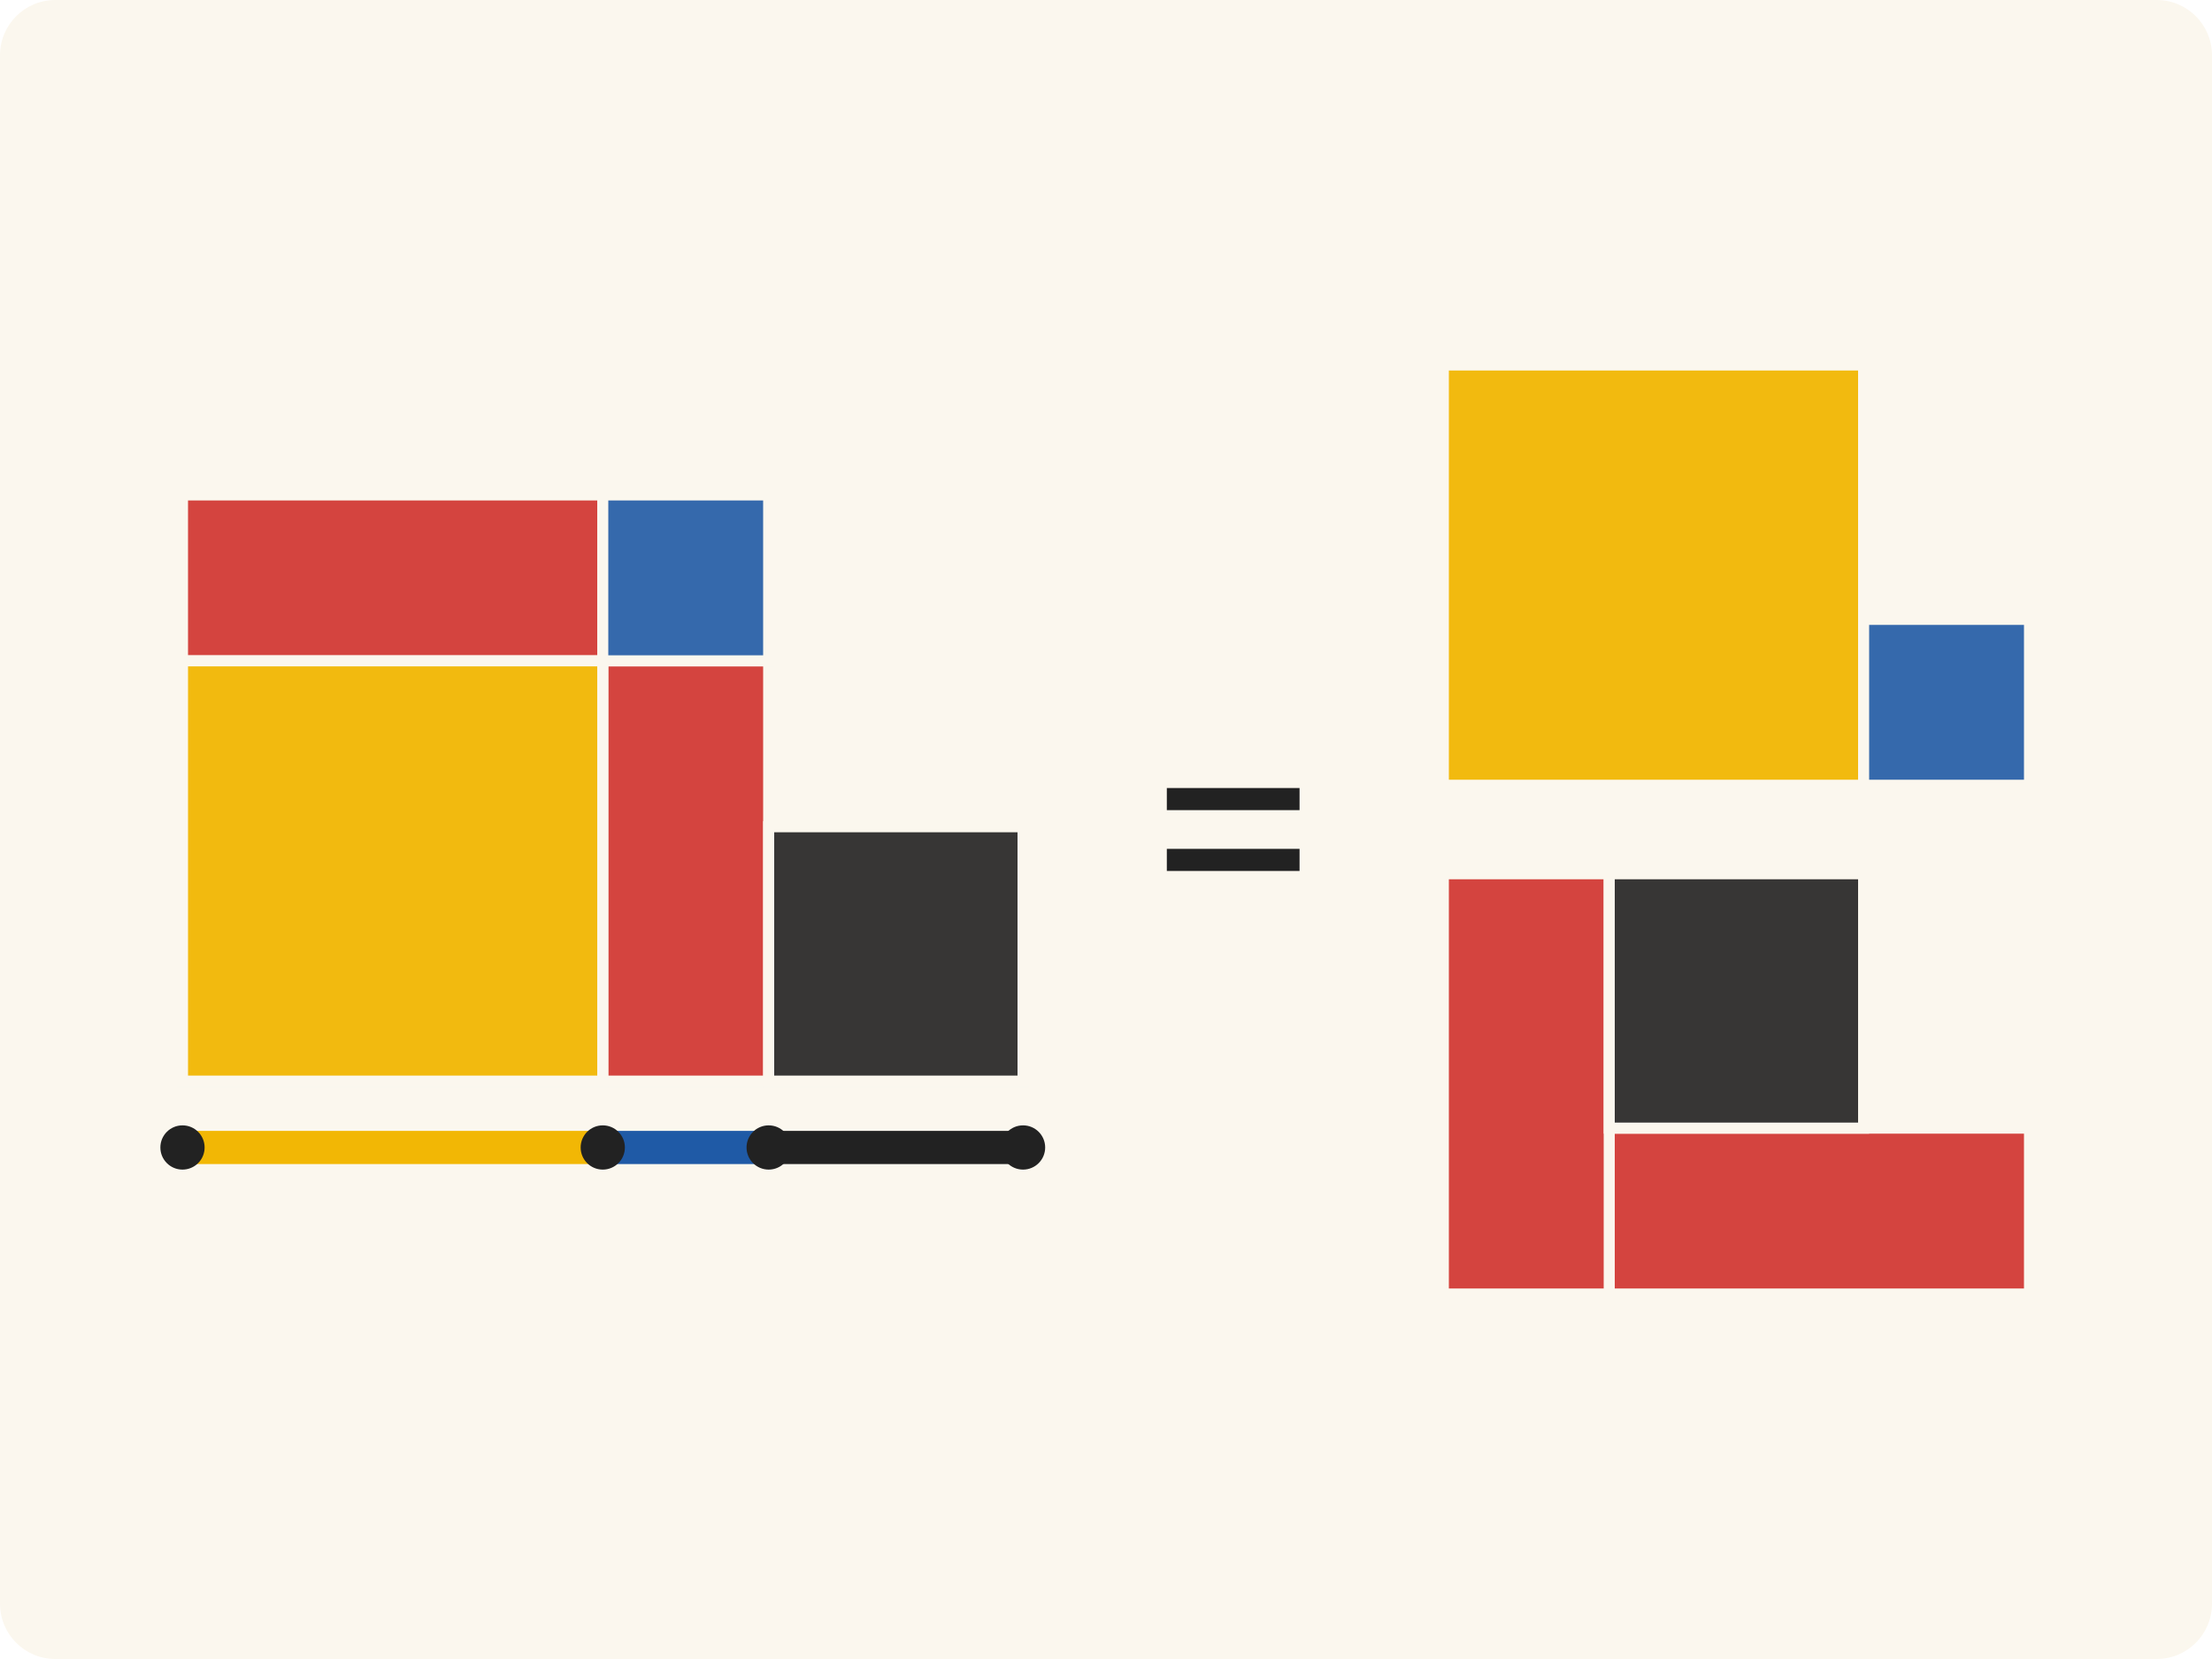
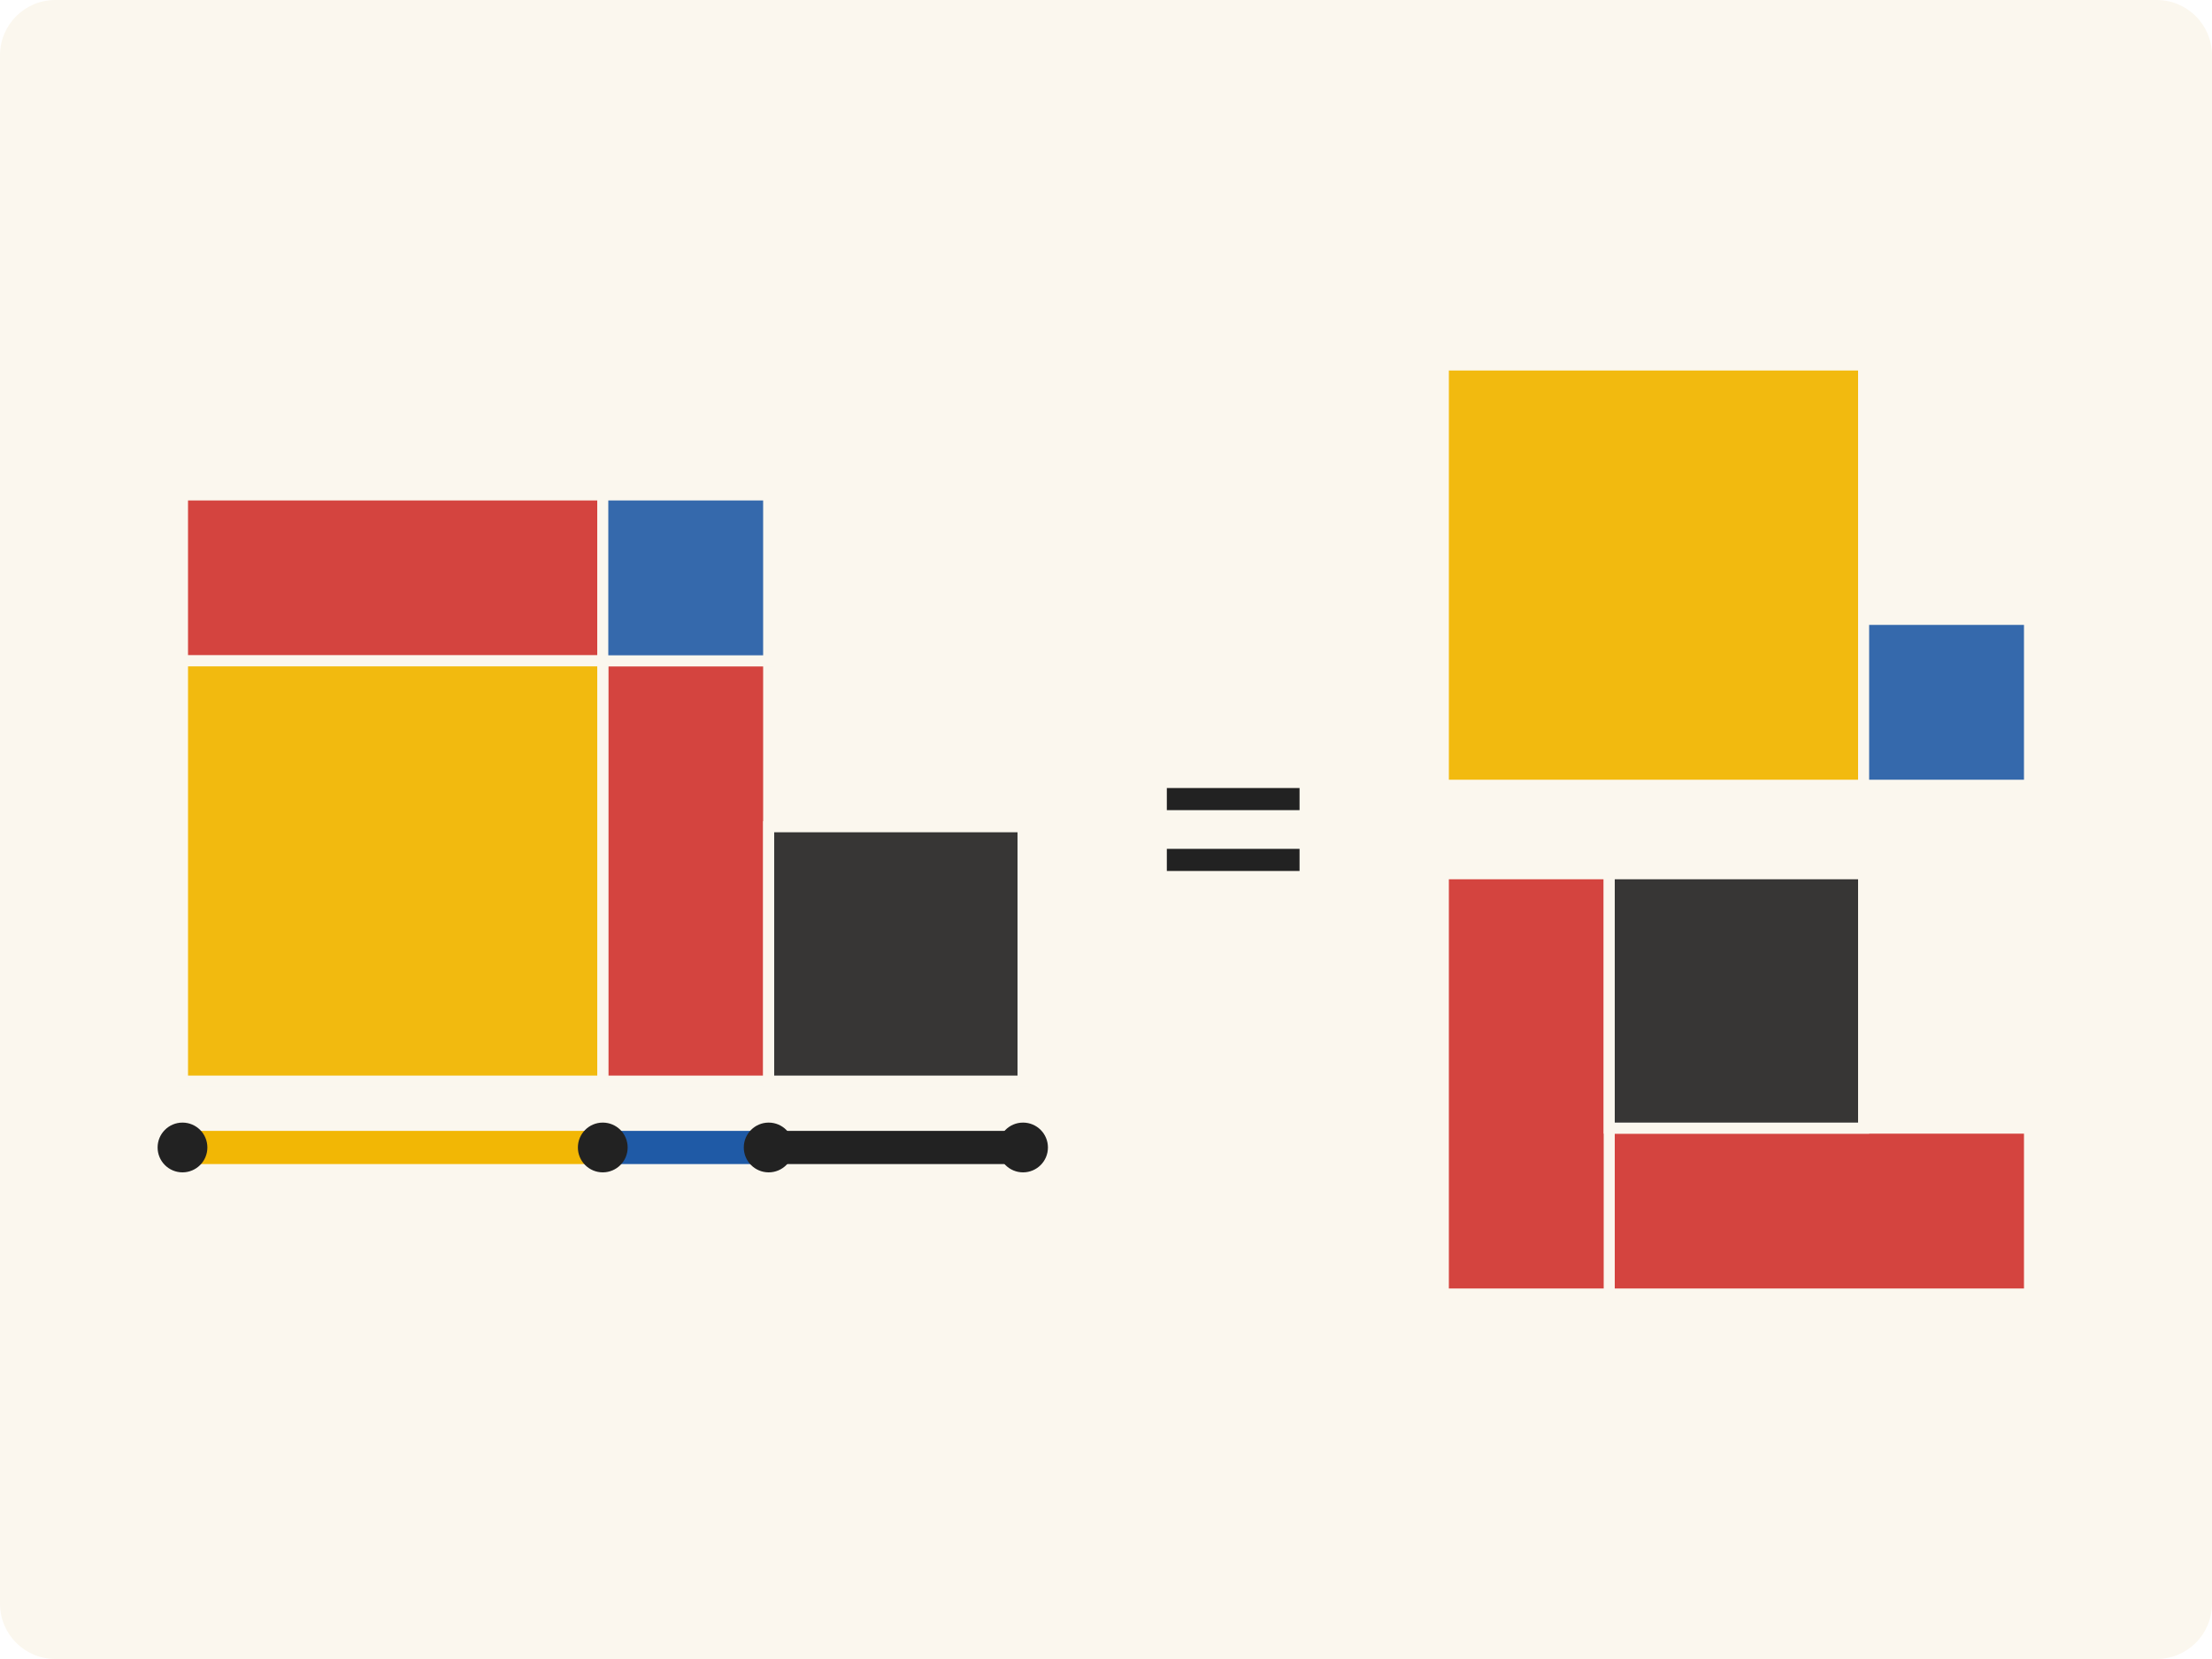
<svg xmlns="http://www.w3.org/2000/svg" viewBox="0 0 400 300" font-family="Georgia, 'Times New Roman', serif">
  <rect x="0" y="0" width="400" height="300" rx="10" fill="#fbf7ee" />
  <polygon points="109.0,195.5 139.0,195.5 139.0,119.5 109.0,119.5" fill="#d0312d" fill-opacity="0.9" stroke="#fbf7ee" stroke-width="2" stroke-linejoin="miter" />
  <polygon points="33.0,119.5 109.0,119.5 109.0,89.5 33.0,89.5" fill="#d0312d" fill-opacity="0.9" stroke="#fbf7ee" stroke-width="2" stroke-linejoin="miter" />
  <polygon points="33.0,195.5 109.0,195.5 109.0,119.5 33.0,119.5" fill="#f2b705" fill-opacity="0.95" stroke="#fbf7ee" stroke-width="2" stroke-linejoin="miter" />
  <polygon points="109.0,119.5 139.0,119.5 139.0,89.5 109.0,89.5" fill="#1f5aa6" fill-opacity="0.9" stroke="#fbf7ee" stroke-width="2" stroke-linejoin="miter" />
  <polygon points="139.0,195.5 185.0,195.5 185.0,149.5 139.0,149.5" fill="#222222" fill-opacity="0.9" stroke="#fbf7ee" stroke-width="2" stroke-linejoin="miter" />
  <polygon points="261.0,142.0 337.0,142.0 337.0,66.0 261.0,66.0" fill="#f2b705" fill-opacity="0.95" stroke="#fbf7ee" stroke-width="2" stroke-linejoin="miter" />
  <polygon points="337.0,142.0 367.0,142.0 367.0,112.0 337.0,112.0" fill="#1f5aa6" fill-opacity="0.9" stroke="#fbf7ee" stroke-width="2" stroke-linejoin="miter" />
  <polygon points="291.0,234.0 367.0,234.0 367.0,204.0 291.0,204.0" fill="#d0312d" fill-opacity="0.9" stroke="#fbf7ee" stroke-width="2" stroke-linejoin="miter" />
  <polygon points="261.0,234.0 291.0,234.0 291.0,158.0 261.0,158.0" fill="#d0312d" fill-opacity="0.9" stroke="#fbf7ee" stroke-width="2" stroke-linejoin="miter" />
  <polygon points="291.0,204.0 337.0,204.0 337.0,158.0 291.0,158.0" fill="#222222" fill-opacity="0.9" stroke="#fbf7ee" stroke-width="2" stroke-linejoin="miter" />
  <line x1="33.0" y1="207.5" x2="109.0" y2="207.5" stroke="#f2b705" stroke-width="6" stroke-linecap="butt" />
  <line x1="109.0" y1="207.5" x2="139.0" y2="207.5" stroke="#1f5aa6" stroke-width="6" stroke-linecap="butt" />
  <line x1="139.0" y1="207.5" x2="185.0" y2="207.5" stroke="#222222" stroke-width="6" stroke-linecap="butt" />
-   <circle cx="33.0" cy="207.5" r="4" fill="#222222" />
-   <circle cx="109.0" cy="207.5" r="4" fill="#222222" />
-   <circle cx="139.0" cy="207.5" r="4" fill="#222222" />
-   <circle cx="185.0" cy="207.5" r="4" fill="#222222" />
+   <circle cx="33.0" cy="207.5" r="4.5" fill="#222222" />
+   <circle cx="109.0" cy="207.5" r="4.5" fill="#222222" />
+   <circle cx="139.0" cy="207.5" r="4.5" fill="#222222" />
+   <circle cx="185.0" cy="207.5" r="4.5" fill="#222222" />
  <line x1="211.0" y1="144.5" x2="235.0" y2="144.5" stroke="#222222" stroke-width="4" stroke-linecap="butt" />
  <line x1="211.0" y1="155.5" x2="235.0" y2="155.5" stroke="#222222" stroke-width="4" stroke-linecap="butt" />
</svg>
